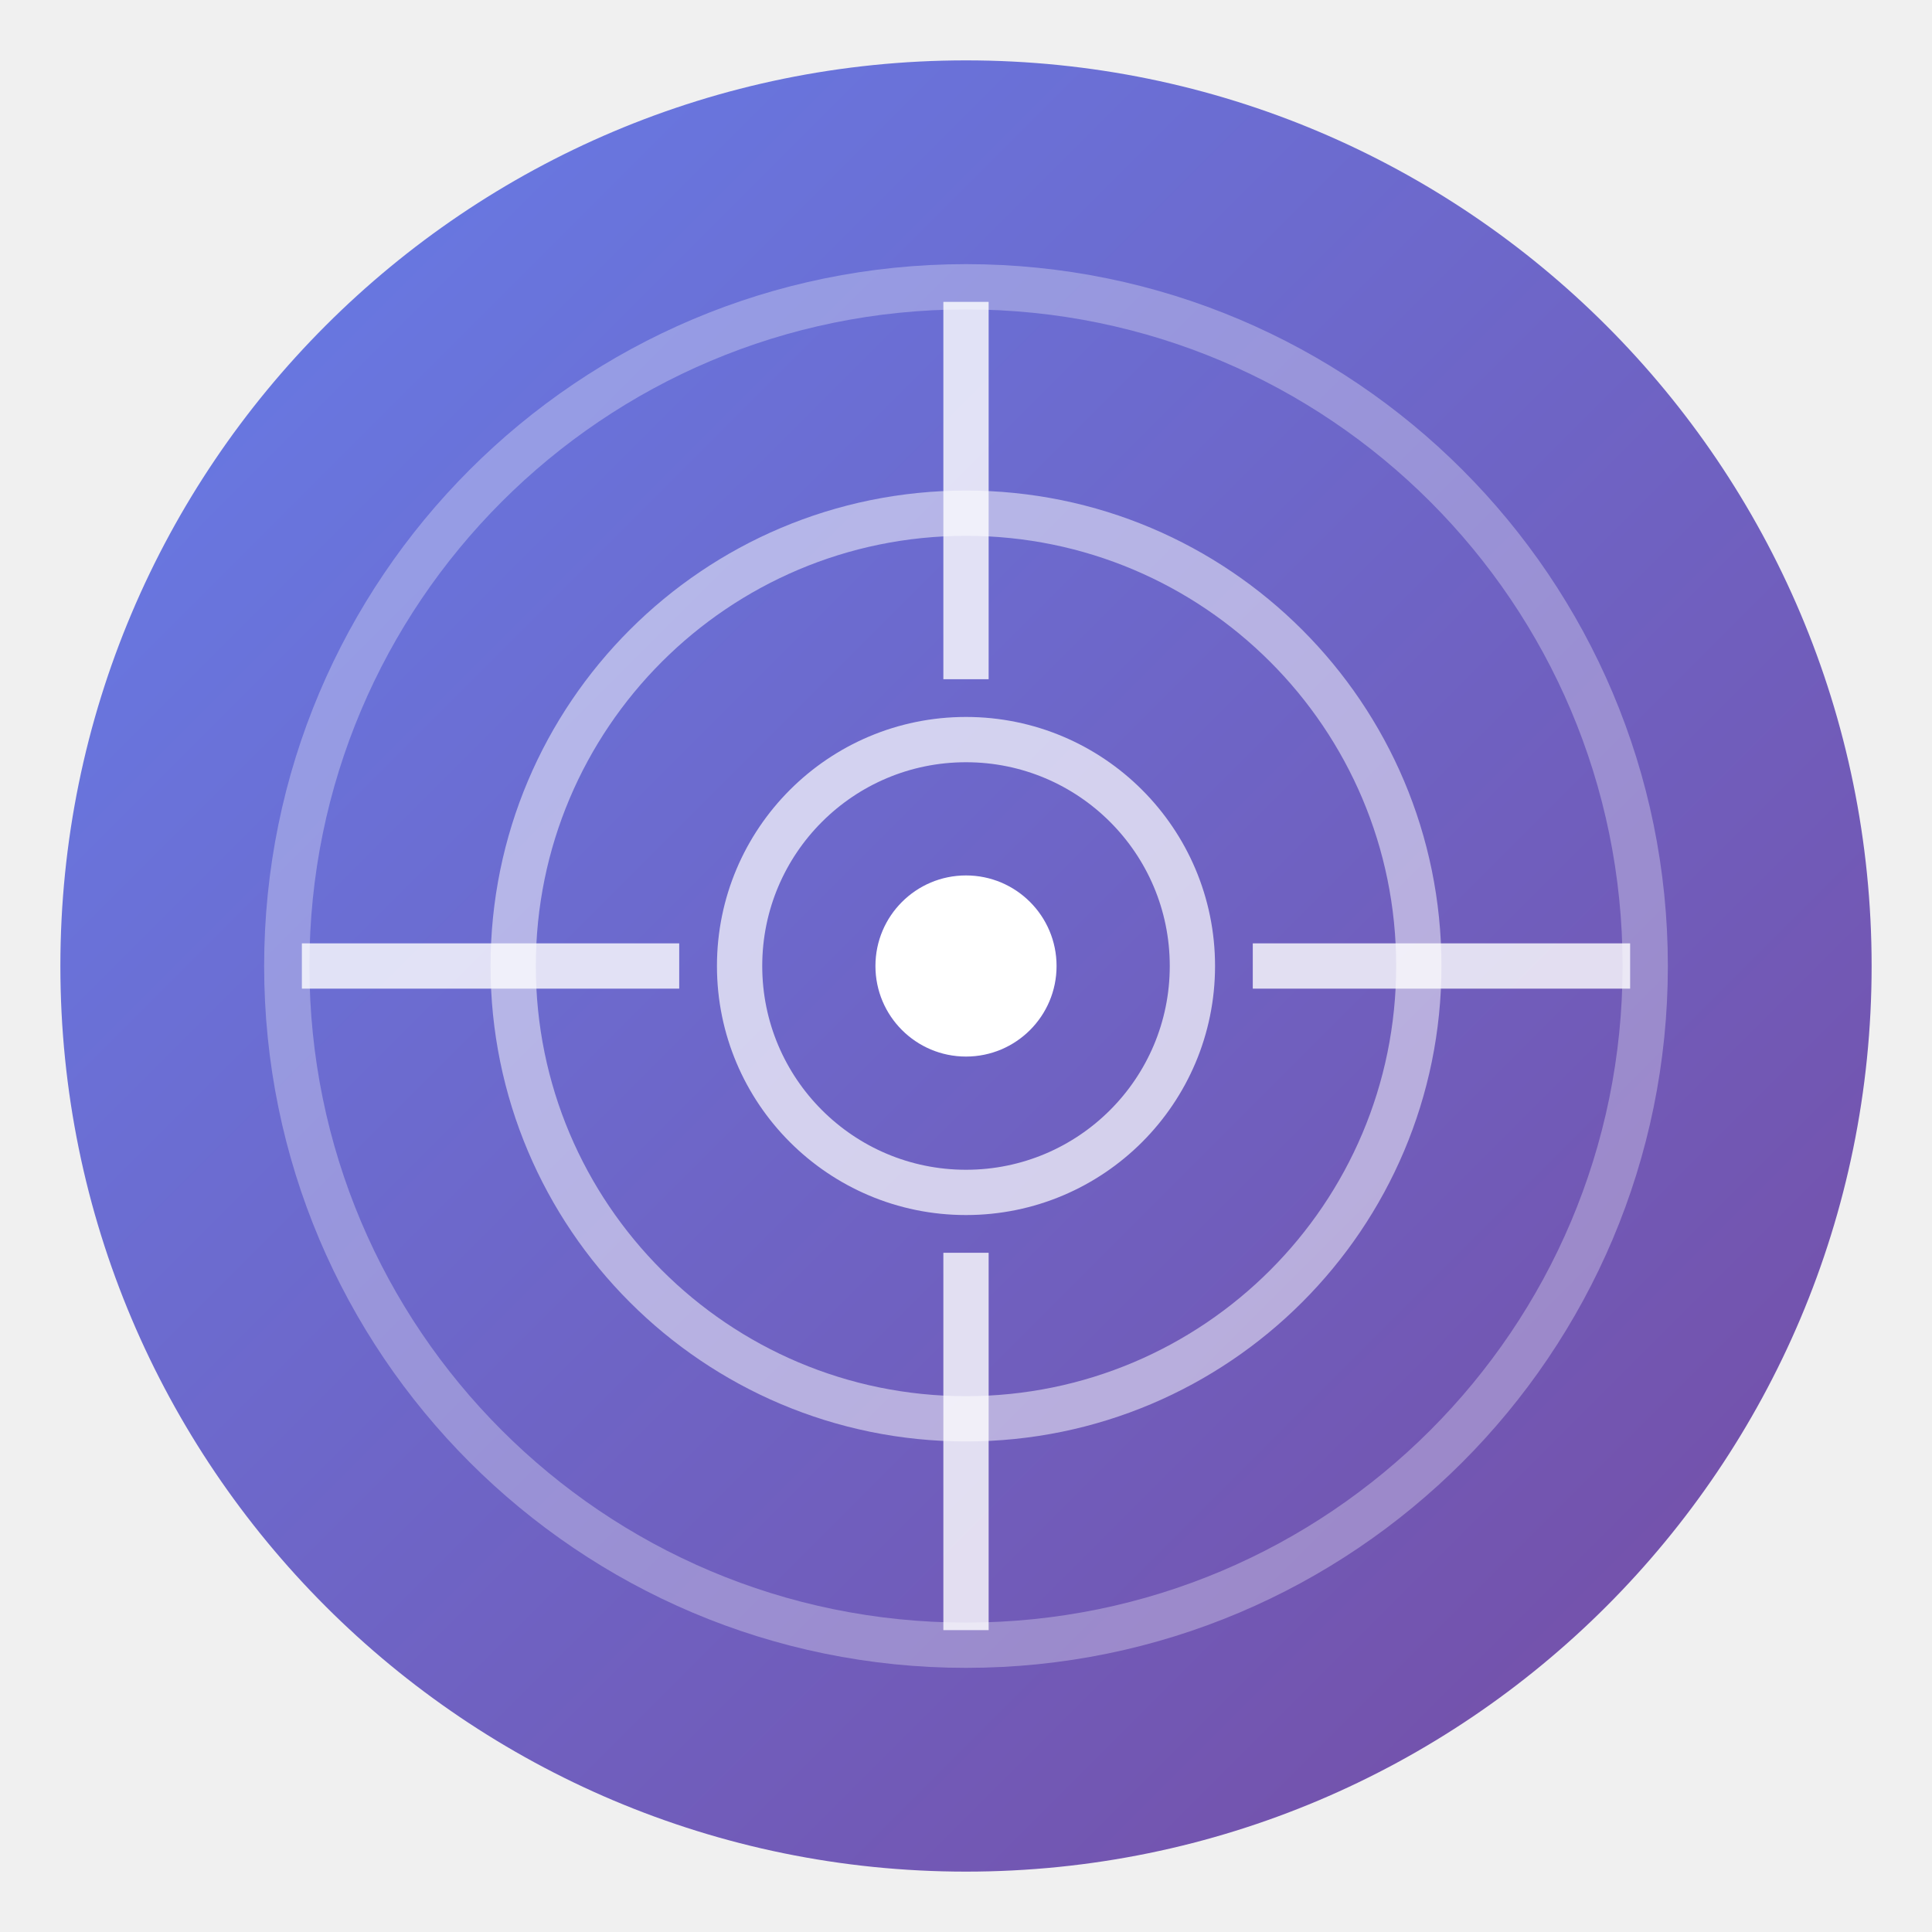
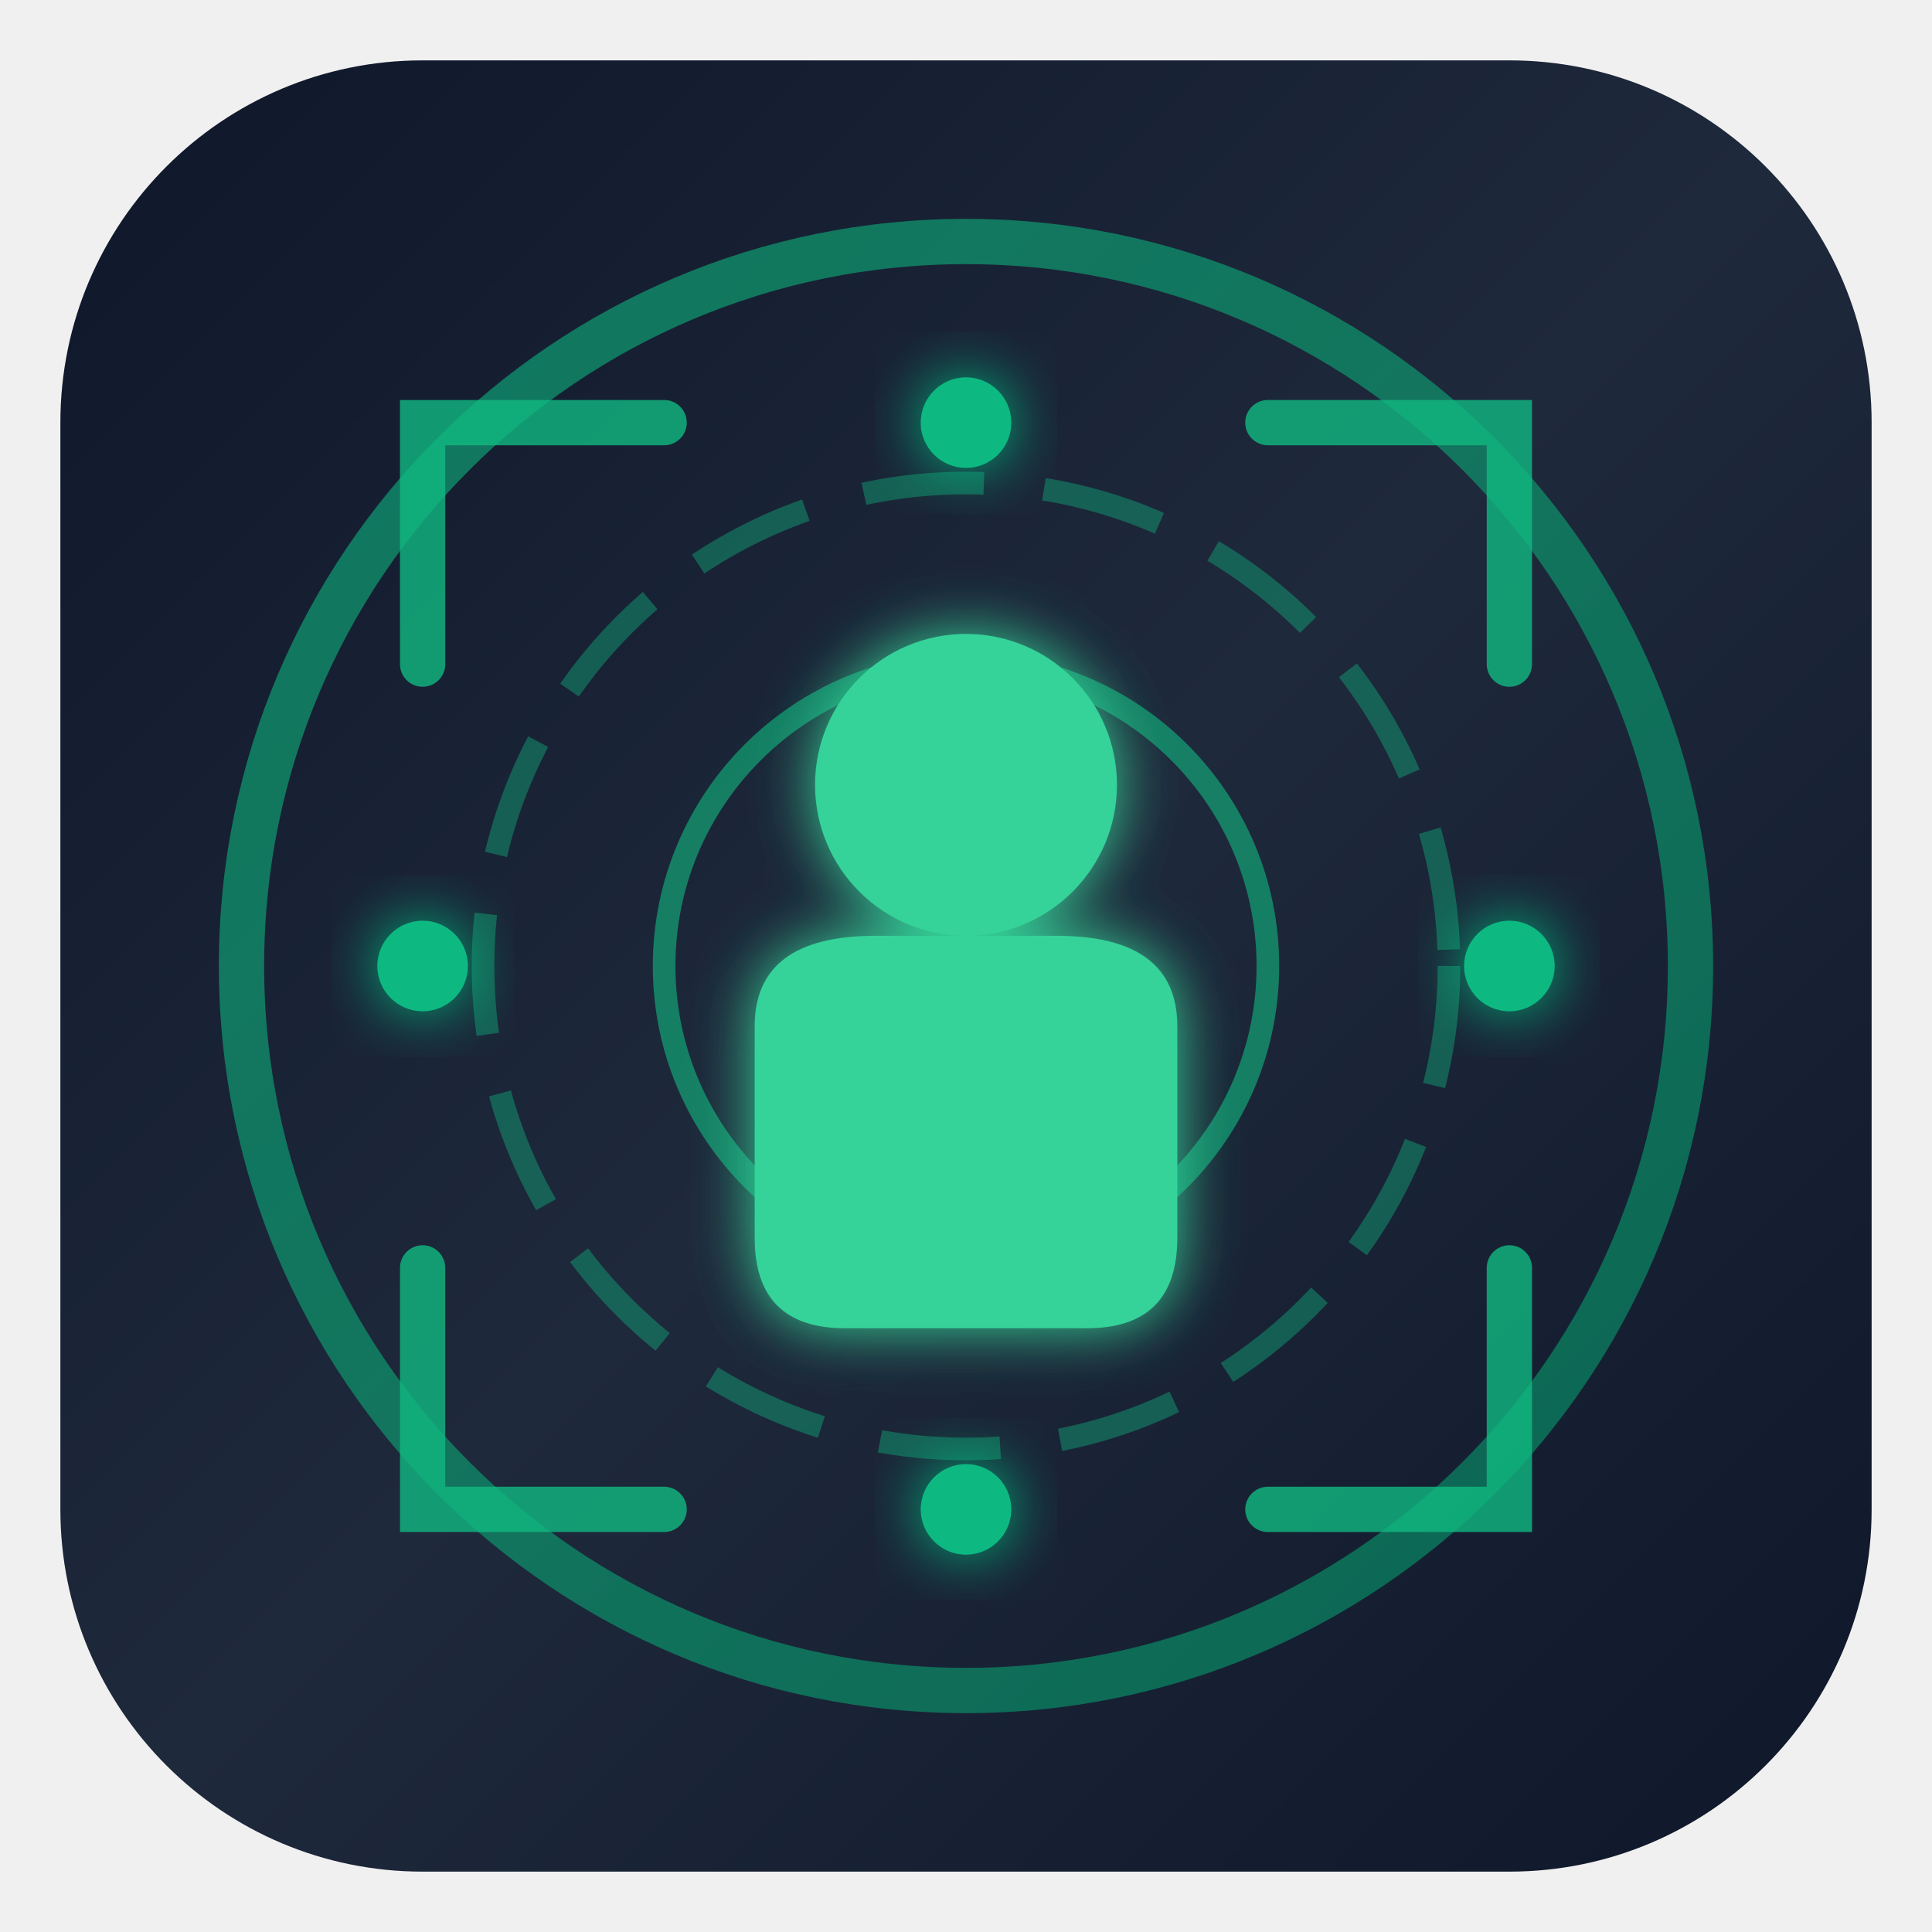
<svg xmlns="http://www.w3.org/2000/svg" viewBox="0 0 128 128">
  <defs>
-     <linearGradient id="grad1" x1="0%" y1="0%" x2="100%" y2="100%">
-       <stop offset="0%" style="stop-color:#667eea;stop-opacity:1" />
-       <stop offset="100%" style="stop-color:#764ba2;stop-opacity:1" />
+     <linearGradient id="bgGrad" x1="0%" y1="0%" x2="100%" y2="100%">
+       <stop offset="0%" style="stop-color:#0f172a" />
+       <stop offset="50%" style="stop-color:#1e293b" />
+       <stop offset="100%" style="stop-color:#0f172a" />
    </linearGradient>
+     <linearGradient id="accentGrad" x1="0%" y1="0%" x2="100%" y2="100%">
+       <stop offset="0%" style="stop-color:#10b981" />
+       <stop offset="100%" style="stop-color:#059669" />
+     </linearGradient>
+     <filter id="glow" x="-50%" y="-50%" width="200%" height="200%">
+       <feGaussianBlur stdDeviation="2" result="coloredBlur" />
+       <feMerge>
+         <feMergeNode in="coloredBlur" />
+         <feMergeNode in="SourceGraphic" />
+       </feMerge>
+     </filter>
+     <radialGradient id="pulseGrad" cx="50%" cy="50%" r="50%">
+       <stop offset="0%" style="stop-color:#10b981;stop-opacity:0.8" />
+       <stop offset="70%" style="stop-color:#10b981;stop-opacity:0.3" />
+       <stop offset="100%" style="stop-color:#10b981;stop-opacity:0" />
+     </radialGradient>
  </defs>
-   <circle cx="64" cy="64" r="60" fill="url(#grad1)" />
-   <circle cx="64" cy="64" r="45" fill="none" stroke="white" stroke-width="3" opacity="0.3" />
-   <circle cx="64" cy="64" r="30" fill="none" stroke="white" stroke-width="3" opacity="0.5" />
-   <circle cx="64" cy="64" r="15" fill="none" stroke="white" stroke-width="3" opacity="0.7" />
-   <circle cx="64" cy="64" r="6" fill="white" />
-   <line x1="64" y1="20" x2="64" y2="45" stroke="white" stroke-width="3" opacity="0.8" />
-   <line x1="64" y1="83" x2="64" y2="108" stroke="white" stroke-width="3" opacity="0.8" />
-   <line x1="20" y1="64" x2="45" y2="64" stroke="white" stroke-width="3" opacity="0.8" />
-   <line x1="83" y1="64" x2="108" y2="64" stroke="white" stroke-width="3" opacity="0.8" />
+   <rect x="4" y="4" width="120" height="120" rx="24" fill="url(#bgGrad)" />
+   <circle cx="64" cy="64" r="48" fill="none" stroke="url(#accentGrad)" stroke-width="3" opacity="0.6" />
+   <line x1="64" y1="12" x2="64" y2="36" stroke="#10b981" stroke-width="2.5" stroke-linecap="round" filter="url(#glow)" />
+   <line x1="64" y1="92" x2="64" y2="116" stroke="#10b981" stroke-width="2.5" stroke-linecap="round" filter="url(#glow)" />
+   <line x1="12" y1="64" x2="36" y2="64" stroke="#10b981" stroke-width="2.5" stroke-linecap="round" filter="url(#glow)" />
+   <line x1="92" y1="64" x2="116" y2="64" stroke="#10b981" stroke-width="2.5" stroke-linecap="round" filter="url(#glow)" />
+   <circle cx="64" cy="64" r="32" fill="none" stroke="#10b981" stroke-width="1.5" opacity="0.4" stroke-dasharray="8 4" />
+   <circle cx="64" cy="64" r="20" fill="none" stroke="#10b981" stroke-width="1.5" opacity="0.6" />
+   <g filter="url(#glow)">
+     <circle cx="64" cy="52" r="10" fill="#34d399" />
+     <path d="M50 68 Q50 62 58 62 L70 62 Q78 62 78 68 L78 82 Q78 88 72 88 L56 88 Q50 88 50 82 Z" fill="#34d399" />
+   </g>
+   <path d="M28 44 L28 28 L44 28" fill="none" stroke="#10b981" stroke-width="3" stroke-linecap="round" opacity="0.8" />
+   <path d="M100 44 L100 28 L84 28" fill="none" stroke="#10b981" stroke-width="3" stroke-linecap="round" opacity="0.8" />
+   <path d="M28 84 L28 100 L44 100" fill="none" stroke="#10b981" stroke-width="3" stroke-linecap="round" opacity="0.8" />
+   <path d="M100 84 L100 100 L84 100" fill="none" stroke="#10b981" stroke-width="3" stroke-linecap="round" opacity="0.8" />
+   <circle cx="64" cy="28" r="3" fill="#10b981" filter="url(#glow)" />
+   <circle cx="64" cy="100" r="3" fill="#10b981" filter="url(#glow)" />
+   <circle cx="28" cy="64" r="3" fill="#10b981" filter="url(#glow)" />
+   <circle cx="100" cy="64" r="3" fill="#10b981" filter="url(#glow)" />
</svg>
